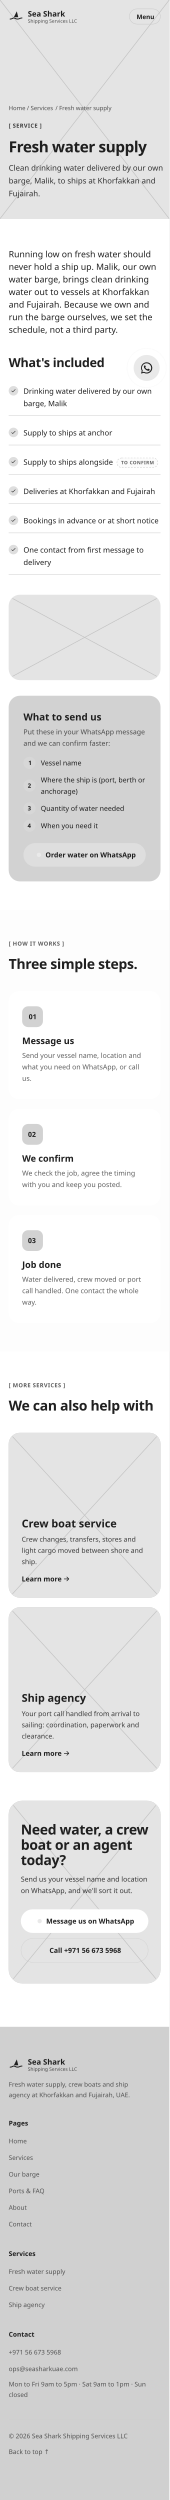
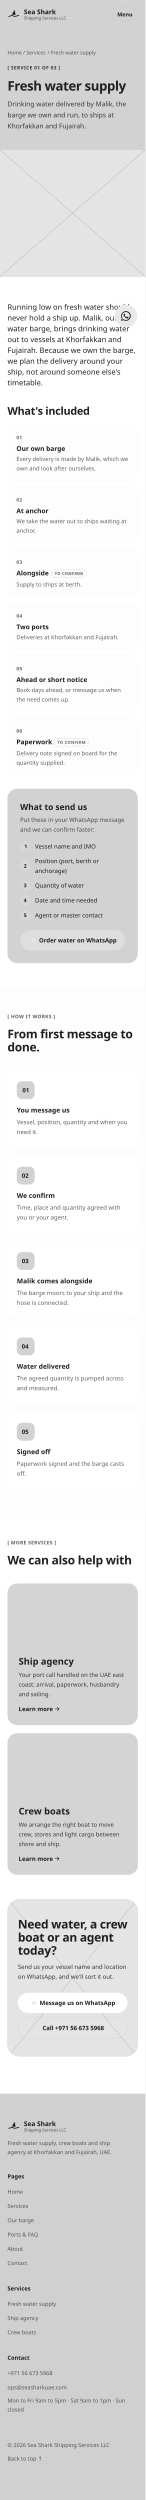
- <svg xmlns="http://www.w3.org/2000/svg" width="390" height="5762" viewBox="0 0 390 5762">
+ <svg xmlns="http://www.w3.org/2000/svg" width="390" height="6709" viewBox="0 0 390 6709">
  <defs />
-   <rect x="0" y="0" width="390" height="5762" fill="#ffffff" />
-   <rect x="0" y="0" width="390" height="5762.4" fill="#ffffff" />
-   <rect x="0" y="0" width="390" height="504" fill="#d4d4d4" />
-   <rect x="0" y="0" width="390" height="504" fill="#e4e4e4" />
-   <line x1="0" y1="0" x2="390" y2="504" stroke="#c2c2c2" stroke-width="1.5" />
-   <line x1="390" y1="0" x2="0" y2="504" stroke="#c2c2c2" stroke-width="1.5" />
-   <text x="20" y="253.9" font-family="Plus Jakarta Sans" font-size="13.6" font-weight="400" fill="#1f1f1f" fill-opacity="0.75">Home</text>
-   <text x="61.9" y="253.9" font-family="Plus Jakarta Sans" font-size="13.6" font-weight="400" fill="#1f1f1f" fill-opacity="0.75">/ Services</text>
-   <text x="127.7" y="253.9" font-family="Plus Jakarta Sans" font-size="13.6" font-weight="400" fill="#1f1f1f" fill-opacity="0.75">/ Fresh water supply</text>
-   <text x="20" y="294.3" font-family="Plus Jakarta Sans" font-size="13.1" font-weight="600" letter-spacing="0.8" fill="#1f1f1f" fill-opacity="0.85">[ SERVICE ]</text>
-   <text x="20" y="351" font-family="Plus Jakarta Sans" font-size="35.2" font-weight="600" letter-spacing="-0.9" fill="#1f1f1f">Fresh water supply</text>
-   <text x="20" y="393.3" font-family="Plus Jakarta Sans" font-size="17.9" font-weight="400" fill="#1f1f1f" fill-opacity="0.9">Clean drinking water delivered by our own</text>
-   <text x="20" y="422.9" font-family="Plus Jakarta Sans" font-size="17.9" font-weight="400" fill="#1f1f1f" fill-opacity="0.9">barge, Malik, to ships at Khorfakkan and</text>
-   <text x="20" y="452.4" font-family="Plus Jakarta Sans" font-size="17.9" font-weight="400" fill="#1f1f1f" fill-opacity="0.9">Fujairah.</text>
-   <text x="20" y="593" font-family="Plus Jakarta Sans" font-size="20" font-weight="500" fill="#202020">Running low on fresh water should</text>
-   <text x="20" y="622" font-family="Plus Jakarta Sans" font-size="20" font-weight="500" fill="#202020">never hold a ship up. Malik, our own</text>
-   <text x="20" y="651" font-family="Plus Jakarta Sans" font-size="20" font-weight="500" fill="#202020">water barge, brings clean drinking</text>
-   <text x="20" y="680" font-family="Plus Jakarta Sans" font-size="20" font-weight="500" fill="#202020">water out to vessels at Khorfakkan</text>
-   <text x="20" y="709" font-family="Plus Jakarta Sans" font-size="20" font-weight="500" fill="#202020">and Fujairah. Because we own and</text>
-   <text x="20" y="738" font-family="Plus Jakarta Sans" font-size="20" font-weight="500" fill="#202020">run the barge ourselves, we set the</text>
-   <text x="20" y="767" font-family="Plus Jakarta Sans" font-size="20" font-weight="500" fill="#202020">schedule, not a third party.</text>
-   <text x="20" y="846" font-family="Plus Jakarta Sans" font-size="28.8" font-weight="600" letter-spacing="-0.6" fill="#202020">What's included</text>
-   <rect x="20" y="957.7" width="350" height="1" fill="#c7c7c7" />
-   <rect x="20" y="889.7" width="22" height="22" rx="11" fill="#dedede" />
-   <svg x="24" y="893.7" width="14" height="14" viewBox="0 0 24 24">
-     <path d="M5 12.5l4.2 4L19 7" fill="none" stroke="#1f1f1f" stroke-width="2" stroke-linecap="round" stroke-linejoin="round" />
-   </svg>
-   <text x="54" y="907.7" font-family="Plus Jakarta Sans" font-size="17.3" font-weight="400" fill="#202020">Drinking water delivered by our own</text>
-   <text x="54" y="936.2" font-family="Plus Jakarta Sans" font-size="17.3" font-weight="400" fill="#202020">barge, Malik</text>
-   <rect x="20" y="1025.2" width="350" height="1" fill="#c7c7c7" />
-   <rect x="20" y="985.7" width="22" height="22" rx="11" fill="#dedede" />
-   <svg x="24" y="989.7" width="14" height="14" viewBox="0 0 24 24">
-     <path d="M5 12.5l4.2 4L19 7" fill="none" stroke="#1f1f1f" stroke-width="2" stroke-linecap="round" stroke-linejoin="round" />
-   </svg>
-   <text x="54" y="1003.7" font-family="Plus Jakarta Sans" font-size="17.3" font-weight="400" fill="#202020">Supply to ships at anchor</text>
-   <rect x="20" y="1092.7" width="350" height="1" fill="#c7c7c7" />
-   <rect x="20" y="1053.2" width="22" height="22" rx="11" fill="#dedede" />
-   <svg x="24" y="1057.2" width="14" height="14" viewBox="0 0 24 24">
-     <path d="M5 12.5l4.2 4L19 7" fill="none" stroke="#1f1f1f" stroke-width="2" stroke-linecap="round" stroke-linejoin="round" />
-   </svg>
-   <rect x="269" y="1055.1" width="95.4" height="22.9" rx="11.4" fill="#f2f2f2" fill-opacity="0.22" />
-   <rect x="269.5" y="1055.6" width="94.4" height="21.9" rx="10.9" fill="none" stroke="#c7c7c7" stroke-width="1" stroke-dasharray="4 3" />
-   <text x="54" y="1071.2" font-family="Plus Jakarta Sans" font-size="17.3" font-weight="400" fill="#202020">Supply to ships alongside</text>
-   <text x="279" y="1070.1" font-family="Plus Jakarta Sans" font-size="10.9" font-weight="600" letter-spacing="0.7" fill="#606060">TO CONFIRM</text>
-   <rect x="20" y="1160.2" width="350" height="1" fill="#c7c7c7" />
-   <rect x="20" y="1120.7" width="22" height="22" rx="11" fill="#dedede" />
-   <svg x="24" y="1124.7" width="14" height="14" viewBox="0 0 24 24">
-     <path d="M5 12.5l4.2 4L19 7" fill="none" stroke="#1f1f1f" stroke-width="2" stroke-linecap="round" stroke-linejoin="round" />
-   </svg>
-   <text x="54" y="1138.7" font-family="Plus Jakarta Sans" font-size="17.3" font-weight="400" fill="#202020">Deliveries at Khorfakkan and Fujairah</text>
-   <rect x="20" y="1227.7" width="350" height="1" fill="#c7c7c7" />
-   <rect x="20" y="1188.2" width="22" height="22" rx="11" fill="#dedede" />
-   <svg x="24" y="1192.2" width="14" height="14" viewBox="0 0 24 24">
-     <path d="M5 12.5l4.2 4L19 7" fill="none" stroke="#1f1f1f" stroke-width="2" stroke-linecap="round" stroke-linejoin="round" />
-   </svg>
-   <text x="54" y="1206.2" font-family="Plus Jakarta Sans" font-size="17.3" font-weight="400" fill="#202020">Bookings in advance or at short notice</text>
-   <rect x="20" y="1323.7" width="350" height="1" fill="#c7c7c7" />
-   <rect x="20" y="1255.7" width="22" height="22" rx="11" fill="#dedede" />
-   <svg x="24" y="1259.7" width="14" height="14" viewBox="0 0 24 24">
-     <path d="M5 12.5l4.2 4L19 7" fill="none" stroke="#1f1f1f" stroke-width="2" stroke-linecap="round" stroke-linejoin="round" />
-   </svg>
-   <text x="54" y="1273.7" font-family="Plus Jakarta Sans" font-size="17.3" font-weight="400" fill="#202020">One contact from first message to</text>
-   <text x="54" y="1302.2" font-family="Plus Jakarta Sans" font-size="17.3" font-weight="400" fill="#202020">delivery</text>
-   <rect x="20" y="1370.7" width="350" height="196.9" rx="26" fill="#e4e4e4" />
-   <line x1="28.7" y1="1379.3" x2="361.3" y2="1558.9" stroke="#c2c2c2" stroke-width="1.5" />
-   <line x1="361.3" y1="1379.3" x2="28.7" y2="1558.9" stroke="#c2c2c2" stroke-width="1.5" />
-   <rect x="20" y="1603.5" width="350" height="428" rx="26" fill="#d2d2d2" />
-   <text x="54" y="1660.5" font-family="Plus Jakarta Sans" font-size="22.4" font-weight="600" fill="#1f1f1f">What to send us</text>
-   <text x="54" y="1692.5" font-family="Plus Jakarta Sans" font-size="16" font-weight="400" fill="#1f1f1f" fill-opacity="0.75">Put these in your WhatsApp message</text>
-   <text x="54" y="1718.9" font-family="Plus Jakarta Sans" font-size="16" font-weight="400" fill="#1f1f1f" fill-opacity="0.75">and we can confirm faster:</text>
-   <rect x="54" y="1744.3" width="28" height="28" rx="14" fill="#ffffff" fill-opacity="0.12" />
-   <text x="94" y="1764.1" font-family="Plus Jakarta Sans" font-size="16" font-weight="400" fill="#1f1f1f">Vessel name</text>
-   <text x="65.3" y="1763.1" font-family="Plus Jakarta Sans" font-size="13.6" font-weight="700" fill="#1f1f1f">1</text>
-   <rect x="54" y="1796.7" width="28" height="28" rx="14" fill="#ffffff" fill-opacity="0.12" />
-   <text x="94" y="1803.3" font-family="Plus Jakarta Sans" font-size="16" font-weight="400" fill="#1f1f1f">Where the ship is (port, berth or</text>
-   <text x="94" y="1829.7" font-family="Plus Jakarta Sans" font-size="16" font-weight="400" fill="#1f1f1f">anchorage)</text>
-   <text x="63.9" y="1815.5" font-family="Plus Jakarta Sans" font-size="13.6" font-weight="700" fill="#1f1f1f">2</text>
-   <rect x="54" y="1849.1" width="28" height="28" rx="14" fill="#ffffff" fill-opacity="0.12" />
-   <text x="94" y="1868.9" font-family="Plus Jakarta Sans" font-size="16" font-weight="400" fill="#1f1f1f">Quantity of water needed</text>
-   <text x="63.8" y="1867.9" font-family="Plus Jakarta Sans" font-size="13.6" font-weight="700" fill="#1f1f1f">3</text>
-   <rect x="54" y="1889.1" width="28" height="28" rx="14" fill="#ffffff" fill-opacity="0.12" />
-   <text x="94" y="1908.9" font-family="Plus Jakarta Sans" font-size="16" font-weight="400" fill="#1f1f1f">When you need it</text>
-   <text x="63.5" y="1907.9" font-family="Plus Jakarta Sans" font-size="13.6" font-weight="700" fill="#1f1f1f">4</text>
-   <rect x="54" y="1943.1" width="282" height="54.4" rx="27.2" fill="#dedede" />
-   <rect x="84.7" y="1965.3" width="10" height="10" rx="5" fill="#e9e9e9" />
-   <text x="104.7" y="1976.1" font-family="Plus Jakarta Sans" font-size="16" font-weight="600" fill="#1f1f1f">Order water on WhatsApp</text>
-   <rect x="0" y="2097.5" width="390" height="1017.9" fill="#fdfdfd" />
-   <text x="20" y="2179.5" font-family="Plus Jakarta Sans" font-size="13.1" font-weight="600" letter-spacing="0.8" fill="#5c5c5c">[ HOW IT WORKS ]</text>
-   <text x="20" y="2233.2" font-family="Plus Jakarta Sans" font-size="32" font-weight="600" letter-spacing="-0.6" fill="#202020">Three simple steps.</text>
-   <rect x="20" y="2284.3" width="350" height="249.2" rx="24" fill="#ffffff" />
-   <rect x="51" y="2319.3" width="48" height="48" rx="14" fill="#d2d2d2" />
-   <text x="66.1" y="2349.1" font-family="Plus Jakarta Sans" font-size="16" font-weight="700" fill="#1f1f1f">01</text>
-   <text x="51" y="2406.3" font-family="Plus Jakarta Sans" font-size="20.8" font-weight="600" fill="#202020">Message us</text>
-   <text x="51" y="2438.3" font-family="Plus Jakarta Sans" font-size="16" font-weight="400" fill="#606060">Send your vessel name, location and</text>
-   <text x="51" y="2464.7" font-family="Plus Jakarta Sans" font-size="16" font-weight="400" fill="#606060">what you need on WhatsApp, or call</text>
-   <text x="51" y="2491.1" font-family="Plus Jakarta Sans" font-size="16" font-weight="400" fill="#606060">us.</text>
-   <rect x="20" y="2555.5" width="350" height="222.8" rx="24" fill="#ffffff" />
-   <rect x="51" y="2590.5" width="48" height="48" rx="14" fill="#d2d2d2" />
-   <text x="64.5" y="2620.3" font-family="Plus Jakarta Sans" font-size="16" font-weight="700" fill="#1f1f1f">02</text>
-   <text x="51" y="2677.5" font-family="Plus Jakarta Sans" font-size="20.8" font-weight="600" fill="#202020">We confirm</text>
-   <text x="51" y="2709.5" font-family="Plus Jakarta Sans" font-size="16" font-weight="400" fill="#606060">We check the job, agree the timing</text>
-   <text x="51" y="2735.9" font-family="Plus Jakarta Sans" font-size="16" font-weight="400" fill="#606060">with you and keep you posted.</text>
-   <rect x="20" y="2800.3" width="350" height="249.2" rx="24" fill="#ffffff" />
-   <rect x="51" y="2835.3" width="48" height="48" rx="14" fill="#d2d2d2" />
-   <text x="64.4" y="2865.1" font-family="Plus Jakarta Sans" font-size="16" font-weight="700" fill="#1f1f1f">03</text>
-   <text x="51" y="2922.3" font-family="Plus Jakarta Sans" font-size="20.8" font-weight="600" fill="#202020">Job done</text>
-   <text x="51" y="2954.3" font-family="Plus Jakarta Sans" font-size="16" font-weight="400" fill="#606060">Water delivered, crew moved or port</text>
-   <text x="51" y="2980.6" font-family="Plus Jakarta Sans" font-size="16" font-weight="400" fill="#606060">call handled. One contact the whole</text>
-   <text x="51" y="3007" font-family="Plus Jakarta Sans" font-size="16" font-weight="400" fill="#606060">way.</text>
-   <text x="20" y="3197.4" font-family="Plus Jakarta Sans" font-size="13.1" font-weight="600" letter-spacing="0.8" fill="#5c5c5c">[ MORE SERVICES ]</text>
-   <text x="20" y="3251.1" font-family="Plus Jakarta Sans" font-size="32" font-weight="600" letter-spacing="-0.6" fill="#202020">We can also help with</text>
-   <rect x="20" y="3302.3" width="350" height="380" rx="26" fill="#d4d4d4" />
-   <rect x="20" y="3302.3" width="350" height="380" rx="26" fill="#e4e4e4" />
-   <line x1="28.7" y1="3310.9" x2="361.3" y2="3673.6" stroke="#c2c2c2" stroke-width="1.5" />
-   <line x1="361.3" y1="3310.9" x2="28.7" y2="3673.6" stroke="#c2c2c2" stroke-width="1.5" />
-   <text x="50" y="3520.3" font-family="Plus Jakarta Sans" font-size="24.8" font-weight="600" fill="#1f1f1f">Crew boat service</text>
-   <text x="50" y="3553.3" font-family="Plus Jakarta Sans" font-size="15.7" font-weight="400" fill="#1f1f1f" fill-opacity="0.85">Crew changes, transfers, stores and</text>
-   <text x="50" y="3579.1" font-family="Plus Jakarta Sans" font-size="15.7" font-weight="400" fill="#1f1f1f" fill-opacity="0.85">light cargo moved between shore and</text>
-   <text x="50" y="3605" font-family="Plus Jakarta Sans" font-size="15.7" font-weight="400" fill="#1f1f1f" fill-opacity="0.85">ship.</text>
-   <svg x="144.3" y="3630.1" width="18" height="18" viewBox="0 0 24 24">
+   <rect x="0" y="0" width="390" height="6709" fill="#ffffff" />
+   <rect x="0" y="0" width="390" height="6709.5" fill="#ffffff" />
+   <rect x="0" y="0" width="390" height="742.1" fill="#d2d2d2" />
+   <text x="20" y="146" font-family="Plus Jakarta Sans" font-size="13.6" font-weight="400" fill="#1f1f1f" fill-opacity="0.7">Home</text>
+   <text x="61.9" y="146" font-family="Plus Jakarta Sans" font-size="13.6" font-weight="400" fill="#1f1f1f" fill-opacity="0.7">/ Services</text>
+   <text x="127.7" y="146" font-family="Plus Jakarta Sans" font-size="13.6" font-weight="400" fill="#1f1f1f" fill-opacity="0.7">/ Fresh water supply</text>
+   <text x="20" y="186.4" font-family="Plus Jakarta Sans" font-size="13.1" font-weight="600" letter-spacing="0.8" fill="#1f1f1f" fill-opacity="0.85">[ SERVICE 01 OF 03 ]</text>
+   <text x="20" y="243.1" font-family="Plus Jakarta Sans" font-size="35.2" font-weight="600" letter-spacing="-0.9" fill="#1f1f1f">Fresh water supply</text>
+   <text x="20" y="285.4" font-family="Plus Jakarta Sans" font-size="17.9" font-weight="400" fill="#1f1f1f" fill-opacity="0.85">Drinking water delivered by Malik, the</text>
+   <text x="20" y="315" font-family="Plus Jakarta Sans" font-size="17.9" font-weight="400" fill="#1f1f1f" fill-opacity="0.85">barge we own and run, to ships at</text>
+   <text x="20" y="344.5" font-family="Plus Jakarta Sans" font-size="17.9" font-weight="400" fill="#1f1f1f" fill-opacity="0.85">Khorfakkan and Fujairah.</text>
+   <rect x="0" y="402.1" width="390" height="340" fill="#e4e4e4" />
+   <line x1="0" y1="402.1" x2="390" y2="742.1" stroke="#c2c2c2" stroke-width="1.5" />
+   <line x1="390" y1="402.1" x2="0" y2="742.1" stroke="#c2c2c2" stroke-width="1.5" />
+   <text x="20" y="831.1" font-family="Plus Jakarta Sans" font-size="20" font-weight="500" fill="#202020">Running low on fresh water should</text>
+   <text x="20" y="860.1" font-family="Plus Jakarta Sans" font-size="20" font-weight="500" fill="#202020">never hold a ship up. Malik, our own</text>
+   <text x="20" y="889.1" font-family="Plus Jakarta Sans" font-size="20" font-weight="500" fill="#202020">water barge, brings drinking water</text>
+   <text x="20" y="918.1" font-family="Plus Jakarta Sans" font-size="20" font-weight="500" fill="#202020">out to vessels at Khorfakkan and</text>
+   <text x="20" y="947.1" font-family="Plus Jakarta Sans" font-size="20" font-weight="500" fill="#202020">Fujairah. Because we own the barge,</text>
+   <text x="20" y="976.1" font-family="Plus Jakarta Sans" font-size="20" font-weight="500" fill="#202020">we plan the delivery around your</text>
+   <text x="20" y="1005.1" font-family="Plus Jakarta Sans" font-size="20" font-weight="500" fill="#202020">ship, not around someone else's</text>
+   <text x="20" y="1034.1" font-family="Plus Jakarta Sans" font-size="20" font-weight="500" fill="#202020">timetable.</text>
+   <text x="20" y="1113.1" font-family="Plus Jakarta Sans" font-size="28.8" font-weight="600" letter-spacing="-0.6" fill="#202020">What's included</text>
+   <rect x="20" y="1137.8" width="350" height="153" rx="20" fill="#fdfdfd" />
+   <text x="44" y="1178.8" font-family="Plus Jakarta Sans" font-size="12.5" font-weight="700" letter-spacing="1" fill="#5c5c5c">01</text>
+   <text x="44" y="1210.1" font-family="Plus Jakarta Sans" font-size="17.6" font-weight="600" fill="#202020">Our own barge</text>
+   <text x="44" y="1237.1" font-family="Plus Jakarta Sans" font-size="15.4" font-weight="400" fill="#606060">Every delivery is made by Malik, which we</text>
+   <text x="44" y="1262.5" font-family="Plus Jakarta Sans" font-size="15.4" font-weight="400" fill="#606060">own and look after ourselves.</text>
+   <rect x="20" y="1304.8" width="350" height="153" rx="20" fill="#fdfdfd" />
+   <text x="44" y="1345.8" font-family="Plus Jakarta Sans" font-size="12.5" font-weight="700" letter-spacing="1" fill="#5c5c5c">02</text>
+   <text x="44" y="1377.2" font-family="Plus Jakarta Sans" font-size="17.6" font-weight="600" fill="#202020">At anchor</text>
+   <text x="44" y="1404.2" font-family="Plus Jakarta Sans" font-size="15.4" font-weight="400" fill="#606060">We take the water out to ships waiting at</text>
+   <text x="44" y="1429.5" font-family="Plus Jakarta Sans" font-size="15.4" font-weight="400" fill="#606060">anchor.</text>
+   <rect x="20" y="1471.8" width="350" height="130.4" rx="20" fill="#fdfdfd" />
+   <text x="44" y="1512.8" font-family="Plus Jakarta Sans" font-size="12.5" font-weight="700" letter-spacing="1" fill="#5c5c5c">03</text>
+   <rect x="136.8" y="1528" width="95.4" height="22.9" rx="11.4" fill="#f2f2f2" fill-opacity="0.22" />
+   <rect x="137.3" y="1528.5" width="94.4" height="21.9" rx="10.9" fill="none" stroke="#c7c7c7" stroke-width="1" stroke-dasharray="4 3" />
+   <text x="44" y="1544.2" font-family="Plus Jakarta Sans" font-size="17.6" font-weight="600" fill="#202020">Alongside</text>
+   <text x="146.8" y="1543" font-family="Plus Jakarta Sans" font-size="10.9" font-weight="600" letter-spacing="0.7" fill="#606060">TO CONFIRM</text>
+   <text x="44" y="1573.9" font-family="Plus Jakarta Sans" font-size="15.4" font-weight="400" fill="#606060">Supply to ships at berth.</text>
+   <rect x="20" y="1616.2" width="350" height="127.7" rx="20" fill="#fdfdfd" />
+   <text x="44" y="1657.2" font-family="Plus Jakarta Sans" font-size="12.5" font-weight="700" letter-spacing="1" fill="#5c5c5c">04</text>
+   <text x="44" y="1688.6" font-family="Plus Jakarta Sans" font-size="17.6" font-weight="600" fill="#202020">Two ports</text>
+   <text x="44" y="1715.6" font-family="Plus Jakarta Sans" font-size="15.4" font-weight="400" fill="#606060">Deliveries at Khorfakkan and Fujairah.</text>
+   <rect x="20" y="1757.9" width="350" height="153" rx="20" fill="#fdfdfd" />
+   <text x="44" y="1798.9" font-family="Plus Jakarta Sans" font-size="12.5" font-weight="700" letter-spacing="1" fill="#5c5c5c">05</text>
+   <text x="44" y="1830.3" font-family="Plus Jakarta Sans" font-size="17.6" font-weight="600" fill="#202020">Ahead or short notice</text>
+   <text x="44" y="1857.3" font-family="Plus Jakarta Sans" font-size="15.4" font-weight="400" fill="#606060">Book days ahead, or message us when</text>
+   <text x="44" y="1882.6" font-family="Plus Jakarta Sans" font-size="15.4" font-weight="400" fill="#606060">the need comes up.</text>
+   <rect x="20" y="1924.9" width="350" height="155.7" rx="20" fill="#fdfdfd" />
+   <text x="44" y="1965.9" font-family="Plus Jakarta Sans" font-size="12.5" font-weight="700" letter-spacing="1" fill="#5c5c5c">06</text>
+   <rect x="143.7" y="1981.1" width="95.4" height="22.9" rx="11.4" fill="#f2f2f2" fill-opacity="0.22" />
+   <rect x="144.2" y="1981.6" width="94.4" height="21.9" rx="10.9" fill="none" stroke="#c7c7c7" stroke-width="1" stroke-dasharray="4 3" />
+   <text x="44" y="1997.3" font-family="Plus Jakarta Sans" font-size="17.6" font-weight="600" fill="#202020">Paperwork</text>
+   <text x="153.7" y="1996.1" font-family="Plus Jakarta Sans" font-size="10.9" font-weight="600" letter-spacing="0.7" fill="#606060">TO CONFIRM</text>
+   <text x="44" y="2027" font-family="Plus Jakarta Sans" font-size="15.4" font-weight="400" fill="#606060">Delivery note signed on board for the</text>
+   <text x="44" y="2052.3" font-family="Plus Jakarta Sans" font-size="15.4" font-weight="400" fill="#606060">quantity supplied.</text>
+   <rect x="20" y="2116.7" width="350" height="468" rx="26" fill="#d2d2d2" />
+   <text x="54" y="2173.7" font-family="Plus Jakarta Sans" font-size="22.4" font-weight="600" fill="#1f1f1f">What to send us</text>
+   <text x="54" y="2205.7" font-family="Plus Jakarta Sans" font-size="16" font-weight="400" fill="#1f1f1f" fill-opacity="0.75">Put these in your WhatsApp message</text>
+   <text x="54" y="2232" font-family="Plus Jakarta Sans" font-size="16" font-weight="400" fill="#1f1f1f" fill-opacity="0.75">and we can confirm faster:</text>
+   <rect x="54" y="2257.4" width="28" height="28" rx="14" fill="#ffffff" fill-opacity="0.12" />
+   <text x="94" y="2277.2" font-family="Plus Jakarta Sans" font-size="16" font-weight="400" fill="#1f1f1f">Vessel name and IMO</text>
+   <text x="65.3" y="2276.2" font-family="Plus Jakarta Sans" font-size="13.6" font-weight="700" fill="#1f1f1f">1</text>
+   <rect x="54" y="2309.8" width="28" height="28" rx="14" fill="#ffffff" fill-opacity="0.12" />
+   <text x="94" y="2316.4" font-family="Plus Jakarta Sans" font-size="16" font-weight="400" fill="#1f1f1f">Position (port, berth or</text>
+   <text x="94" y="2342.8" font-family="Plus Jakarta Sans" font-size="16" font-weight="400" fill="#1f1f1f">anchorage)</text>
+   <text x="63.9" y="2328.6" font-family="Plus Jakarta Sans" font-size="13.6" font-weight="700" fill="#1f1f1f">2</text>
+   <rect x="54" y="2362.2" width="28" height="28" rx="14" fill="#ffffff" fill-opacity="0.12" />
+   <text x="94" y="2382" font-family="Plus Jakarta Sans" font-size="16" font-weight="400" fill="#1f1f1f">Quantity of water</text>
+   <text x="63.8" y="2381" font-family="Plus Jakarta Sans" font-size="13.6" font-weight="700" fill="#1f1f1f">3</text>
+   <rect x="54" y="2402.2" width="28" height="28" rx="14" fill="#ffffff" fill-opacity="0.12" />
+   <text x="94" y="2422" font-family="Plus Jakarta Sans" font-size="16" font-weight="400" fill="#1f1f1f">Date and time needed</text>
+   <text x="63.5" y="2421" font-family="Plus Jakarta Sans" font-size="13.6" font-weight="700" fill="#1f1f1f">4</text>
+   <rect x="54" y="2442.2" width="28" height="28" rx="14" fill="#ffffff" fill-opacity="0.12" />
+   <text x="94" y="2462" font-family="Plus Jakarta Sans" font-size="16" font-weight="400" fill="#1f1f1f">Agent or master contact</text>
+   <text x="63.8" y="2461" font-family="Plus Jakarta Sans" font-size="13.6" font-weight="700" fill="#1f1f1f">5</text>
+   <rect x="54" y="2496.2" width="282" height="54.4" rx="27.2" fill="#dedede" />
+   <rect x="84.7" y="2518.4" width="10" height="10" rx="5" fill="#e9e9e9" />
+   <text x="104.7" y="2529.2" font-family="Plus Jakarta Sans" font-size="16" font-weight="600" fill="#1f1f1f">Order water on WhatsApp</text>
+   <rect x="0" y="2650.6" width="390" height="1411.9" fill="#fdfdfd" />
+   <text x="20" y="2732.6" font-family="Plus Jakarta Sans" font-size="13.1" font-weight="600" letter-spacing="0.8" fill="#5c5c5c">[ HOW IT WORKS ]</text>
+   <text x="20" y="2786.3" font-family="Plus Jakarta Sans" font-size="32" font-weight="600" letter-spacing="-0.6" fill="#202020">From first message to</text>
+   <text x="20" y="2821.5" font-family="Plus Jakarta Sans" font-size="32" font-weight="600" letter-spacing="-0.6" fill="#202020">done.</text>
+   <rect x="20" y="2872.6" width="350" height="207.2" rx="24" fill="#ffffff" />
+   <rect x="45" y="2901.6" width="48" height="48" rx="14" fill="#d2d2d2" />
+   <text x="60.1" y="2931.4" font-family="Plus Jakarta Sans" font-size="16" font-weight="700" fill="#1f1f1f">01</text>
+   <text x="45" y="2985.6" font-family="Plus Jakarta Sans" font-size="17.9" font-weight="600" fill="#202020">You message us</text>
+   <text x="45" y="3017" font-family="Plus Jakarta Sans" font-size="16" font-weight="400" fill="#606060">Vessel, position, quantity and when you</text>
+   <text x="45" y="3043.4" font-family="Plus Jakarta Sans" font-size="16" font-weight="400" fill="#606060">need it.</text>
+   <rect x="20" y="3101.8" width="350" height="207.2" rx="24" fill="#ffffff" />
+   <rect x="45" y="3130.8" width="48" height="48" rx="14" fill="#d2d2d2" />
+   <text x="58.5" y="3160.6" font-family="Plus Jakarta Sans" font-size="16" font-weight="700" fill="#1f1f1f">02</text>
+   <text x="45" y="3214.8" font-family="Plus Jakarta Sans" font-size="17.9" font-weight="600" fill="#202020">We confirm</text>
+   <text x="45" y="3246.2" font-family="Plus Jakarta Sans" font-size="16" font-weight="400" fill="#606060">Time, place and quantity agreed with</text>
+   <text x="45" y="3272.6" font-family="Plus Jakarta Sans" font-size="16" font-weight="400" fill="#606060">you or your agent.</text>
+   <rect x="20" y="3331" width="350" height="207.2" rx="24" fill="#ffffff" />
+   <rect x="45" y="3360" width="48" height="48" rx="14" fill="#d2d2d2" />
+   <text x="58.4" y="3389.8" font-family="Plus Jakarta Sans" font-size="16" font-weight="700" fill="#1f1f1f">03</text>
+   <text x="45" y="3444" font-family="Plus Jakarta Sans" font-size="17.9" font-weight="600" fill="#202020">Malik comes alongside</text>
+   <text x="45" y="3475.4" font-family="Plus Jakarta Sans" font-size="16" font-weight="400" fill="#606060">The barge moors to your ship and the</text>
+   <text x="45" y="3501.8" font-family="Plus Jakarta Sans" font-size="16" font-weight="400" fill="#606060">hose is connected.</text>
+   <rect x="20" y="3560.2" width="350" height="207.2" rx="24" fill="#ffffff" />
+   <rect x="45" y="3589.2" width="48" height="48" rx="14" fill="#d2d2d2" />
+   <text x="58.1" y="3619" font-family="Plus Jakarta Sans" font-size="16" font-weight="700" fill="#1f1f1f">04</text>
+   <text x="45" y="3673.2" font-family="Plus Jakarta Sans" font-size="17.9" font-weight="600" fill="#202020">Water delivered</text>
+   <text x="45" y="3704.5" font-family="Plus Jakarta Sans" font-size="16" font-weight="400" fill="#606060">The agreed quantity is pumped across</text>
+   <text x="45" y="3730.9" font-family="Plus Jakarta Sans" font-size="16" font-weight="400" fill="#606060">and measured.</text>
+   <rect x="20" y="3789.3" width="350" height="207.2" rx="24" fill="#ffffff" />
+   <rect x="45" y="3818.3" width="48" height="48" rx="14" fill="#d2d2d2" />
+   <text x="58.4" y="3848.1" font-family="Plus Jakarta Sans" font-size="16" font-weight="700" fill="#1f1f1f">05</text>
+   <text x="45" y="3902.3" font-family="Plus Jakarta Sans" font-size="17.9" font-weight="600" fill="#202020">Signed off</text>
+   <text x="45" y="3933.7" font-family="Plus Jakarta Sans" font-size="16" font-weight="400" fill="#606060">Paperwork signed and the barge casts</text>
+   <text x="45" y="3960.1" font-family="Plus Jakarta Sans" font-size="16" font-weight="400" fill="#606060">off.</text>
+   <text x="20" y="4144.5" font-family="Plus Jakarta Sans" font-size="13.1" font-weight="600" letter-spacing="0.8" fill="#5c5c5c">[ MORE SERVICES ]</text>
+   <text x="20" y="4198.2" font-family="Plus Jakarta Sans" font-size="32" font-weight="600" letter-spacing="-0.6" fill="#202020">We can also help with</text>
+   <rect x="20" y="4249.3" width="350" height="380" rx="26" fill="#d4d4d4" />
+   <text x="50" y="4467.3" font-family="Plus Jakarta Sans" font-size="24.8" font-weight="600" fill="#1f1f1f">Ship agency</text>
+   <text x="50" y="4500.3" font-family="Plus Jakarta Sans" font-size="15.7" font-weight="400" fill="#1f1f1f" fill-opacity="0.85">Your port call handled on the UAE east</text>
+   <text x="50" y="4526.2" font-family="Plus Jakarta Sans" font-size="15.7" font-weight="400" fill="#1f1f1f" fill-opacity="0.85">coast: arrival, paperwork, husbandry</text>
+   <text x="50" y="4552.1" font-family="Plus Jakarta Sans" font-size="15.7" font-weight="400" fill="#1f1f1f" fill-opacity="0.85">and sailing.</text>
+   <svg x="144.3" y="4577.1" width="18" height="18" viewBox="0 0 24 24">
    <path d="M5 12h14M13 6l6 6-6 6" fill="none" stroke="#1f1f1f" stroke-width="2" stroke-linecap="round" stroke-linejoin="round" />
  </svg>
-   <text x="50" y="3644.9" font-family="Plus Jakarta Sans" font-size="16" font-weight="600" fill="#1f1f1f">Learn more</text>
-   <rect x="20" y="3704.3" width="350" height="380" rx="26" fill="#d4d4d4" />
-   <rect x="20" y="3704.3" width="350" height="380" rx="26" fill="#e4e4e4" />
-   <line x1="28.7" y1="3712.9" x2="361.3" y2="4075.6" stroke="#c2c2c2" stroke-width="1.5" />
-   <line x1="361.3" y1="3712.9" x2="28.7" y2="4075.6" stroke="#c2c2c2" stroke-width="1.5" />
-   <text x="50" y="3922.3" font-family="Plus Jakarta Sans" font-size="24.8" font-weight="600" fill="#1f1f1f">Ship agency</text>
-   <text x="50" y="3955.3" font-family="Plus Jakarta Sans" font-size="15.7" font-weight="400" fill="#1f1f1f" fill-opacity="0.85">Your port call handled from arrival to</text>
-   <text x="50" y="3981.1" font-family="Plus Jakarta Sans" font-size="15.7" font-weight="400" fill="#1f1f1f" fill-opacity="0.85">sailing: coordination, paperwork and</text>
-   <text x="50" y="4007" font-family="Plus Jakarta Sans" font-size="15.7" font-weight="400" fill="#1f1f1f" fill-opacity="0.85">clearance.</text>
-   <svg x="144.3" y="4032.1" width="18" height="18" viewBox="0 0 24 24">
+   <text x="50" y="4592" font-family="Plus Jakarta Sans" font-size="16" font-weight="600" fill="#1f1f1f">Learn more</text>
+   <rect x="20" y="4651.3" width="350" height="380" rx="26" fill="#d4d4d4" />
+   <text x="50" y="4869.3" font-family="Plus Jakarta Sans" font-size="24.8" font-weight="600" fill="#1f1f1f">Crew boats</text>
+   <text x="50" y="4902.3" font-family="Plus Jakarta Sans" font-size="15.7" font-weight="400" fill="#1f1f1f" fill-opacity="0.85">We arrange the right boat to move</text>
+   <text x="50" y="4928.2" font-family="Plus Jakarta Sans" font-size="15.7" font-weight="400" fill="#1f1f1f" fill-opacity="0.85">crew, stores and light cargo between</text>
+   <text x="50" y="4954.1" font-family="Plus Jakarta Sans" font-size="15.7" font-weight="400" fill="#1f1f1f" fill-opacity="0.85">shore and ship.</text>
+   <svg x="144.3" y="4979.1" width="18" height="18" viewBox="0 0 24 24">
    <path d="M5 12h14M13 6l6 6-6 6" fill="none" stroke="#1f1f1f" stroke-width="2" stroke-linecap="round" stroke-linejoin="round" />
  </svg>
-   <text x="50" y="4046.9" font-family="Plus Jakarta Sans" font-size="16" font-weight="600" fill="#1f1f1f">Learn more</text>
-   <rect x="20" y="4150.3" width="350" height="421.1" rx="32" fill="#d4d4d4" />
-   <rect x="20" y="4150.3" width="350" height="421.1" rx="32" fill="#e4e4e4" />
-   <line x1="30.7" y1="4160.9" x2="359.3" y2="4560.7" stroke="#c2c2c2" stroke-width="1.5" />
-   <line x1="359.3" y1="4160.9" x2="30.7" y2="4560.7" stroke="#c2c2c2" stroke-width="1.5" />
-   <text x="48" y="4228.3" font-family="Plus Jakarta Sans" font-size="32" font-weight="600" letter-spacing="-0.6" fill="#1f1f1f">Need water, a crew</text>
-   <text x="48" y="4263.5" font-family="Plus Jakarta Sans" font-size="32" font-weight="600" letter-spacing="-0.6" fill="#1f1f1f">boat or an agent</text>
-   <text x="48" y="4298.6" font-family="Plus Jakarta Sans" font-size="32" font-weight="600" letter-spacing="-0.6" fill="#1f1f1f">today?</text>
-   <text x="48" y="4336.8" font-family="Plus Jakarta Sans" font-size="16" font-weight="400" fill="#1f1f1f" fill-opacity="0.88">Send us your vessel name and location</text>
-   <text x="48" y="4363.2" font-family="Plus Jakarta Sans" font-size="16" font-weight="400" fill="#1f1f1f" fill-opacity="0.88">on WhatsApp, and we'll sort it out.</text>
-   <rect x="48" y="4400.6" width="294" height="54.4" rx="27.2" fill="#ffffff" />
-   <rect x="86.4" y="4422.8" width="10" height="10" rx="5" fill="#e9e9e9" />
-   <text x="106.4" y="4433.6" font-family="Plus Jakarta Sans" font-size="16" font-weight="600" fill="#202020">Message us on WhatsApp</text>
-   <rect x="48.5" y="4467.5" width="293" height="55.4" rx="27.7" fill="none" stroke="#c7c7c7" stroke-width="1" stroke-opacity="0.6" />
-   <text x="113.9" y="4501" font-family="Plus Jakarta Sans" font-size="16" font-weight="600" fill="#1f1f1f">Call +971 56 673 5968</text>
-   <rect x="0" y="4671.4" width="390" height="1091" fill="#d0d0d0" />
-   <rect x="20" y="5576.8" width="350" height="1" fill="#c7c7c7" fill-opacity="0.12" />
-   <svg x="20" y="4741.4" width="34" height="34" viewBox="0 0 40 40">
+   <text x="50" y="4994" font-family="Plus Jakarta Sans" font-size="16" font-weight="600" fill="#1f1f1f">Learn more</text>
+   <rect x="20" y="5097.3" width="350" height="421.1" rx="32" fill="#d4d4d4" />
+   <rect x="20" y="5097.3" width="350" height="421.1" rx="32" fill="#e4e4e4" />
+   <line x1="30.7" y1="5108" x2="359.3" y2="5507.8" stroke="#c2c2c2" stroke-width="1.5" />
+   <line x1="359.3" y1="5108" x2="30.7" y2="5507.8" stroke="#c2c2c2" stroke-width="1.5" />
+   <text x="48" y="5175.3" font-family="Plus Jakarta Sans" font-size="32" font-weight="600" letter-spacing="-0.6" fill="#1f1f1f">Need water, a crew</text>
+   <text x="48" y="5210.5" font-family="Plus Jakarta Sans" font-size="32" font-weight="600" letter-spacing="-0.6" fill="#1f1f1f">boat or an agent</text>
+   <text x="48" y="5245.7" font-family="Plus Jakarta Sans" font-size="32" font-weight="600" letter-spacing="-0.6" fill="#1f1f1f">today?</text>
+   <text x="48" y="5283.9" font-family="Plus Jakarta Sans" font-size="16" font-weight="400" fill="#1f1f1f" fill-opacity="0.88">Send us your vessel name and location</text>
+   <text x="48" y="5310.3" font-family="Plus Jakarta Sans" font-size="16" font-weight="400" fill="#1f1f1f" fill-opacity="0.88">on WhatsApp, and we'll sort it out.</text>
+   <rect x="48" y="5347.7" width="294" height="54.4" rx="27.2" fill="#ffffff" />
+   <rect x="86.4" y="5369.9" width="10" height="10" rx="5" fill="#e9e9e9" />
+   <text x="106.4" y="5380.7" font-family="Plus Jakarta Sans" font-size="16" font-weight="600" fill="#202020">Message us on WhatsApp</text>
+   <rect x="48.5" y="5414.6" width="293" height="55.4" rx="27.7" fill="none" stroke="#c7c7c7" stroke-width="1" stroke-opacity="0.6" />
+   <text x="113.9" y="5448.1" font-family="Plus Jakarta Sans" font-size="16" font-weight="600" fill="#1f1f1f">Call +971 56 673 5968</text>
+   <rect x="0" y="5618.5" width="390" height="1091" fill="#d0d0d0" />
+   <rect x="20" y="6523.9" width="350" height="1" fill="#c7c7c7" fill-opacity="0.12" />
+   <svg x="20" y="5688.5" width="34" height="34" viewBox="0 0 40 40">
    <path d="M4 27c5 0 7-3 10-3s5 3 10 3 7-3 12-3" fill="none" stroke="#1f1f1f" stroke-width="2.6" stroke-linecap="round" />
    <path d="M14 22 22 6l4 16z" fill="#1f1f1f" />
  </svg>
-   <text x="64" y="4758.6" font-family="Plus Jakarta Sans" font-size="17.6" font-weight="700" fill="#1f1f1f">Sea Shark</text>
-   <text x="64" y="4772.9" font-family="Plus Jakarta Sans" font-size="11.2" font-weight="500" fill="#1f1f1f" fill-opacity="0.75">Shipping Services LLC</text>
-   <text x="20" y="4809.4" font-family="Plus Jakarta Sans" font-size="14.7" font-weight="400" fill="#1f1f1f" fill-opacity="0.7">Fresh water supply, crew boats and ship</text>
-   <text x="20" y="4833.7" font-family="Plus Jakarta Sans" font-size="14.7" font-weight="400" fill="#1f1f1f" fill-opacity="0.7">agency at Khorfakkan and Fujairah, UAE.</text>
-   <text x="20" y="4899" font-family="Plus Jakarta Sans" font-size="15.2" font-weight="700" fill="#1f1f1f">Pages</text>
-   <text x="20" y="4940" font-family="Plus Jakarta Sans" font-size="14.7" font-weight="400" fill="#1f1f1f" fill-opacity="0.7">Home</text>
-   <text x="20" y="4978.3" font-family="Plus Jakarta Sans" font-size="14.7" font-weight="400" fill="#1f1f1f" fill-opacity="0.7">Services</text>
-   <text x="20" y="5016.6" font-family="Plus Jakarta Sans" font-size="14.7" font-weight="400" fill="#1f1f1f" fill-opacity="0.7">Our barge</text>
-   <text x="20" y="5054.9" font-family="Plus Jakarta Sans" font-size="14.7" font-weight="400" fill="#1f1f1f" fill-opacity="0.7">Ports &amp; FAQ</text>
-   <text x="20" y="5093.2" font-family="Plus Jakarta Sans" font-size="14.7" font-weight="400" fill="#1f1f1f" fill-opacity="0.7">About</text>
-   <text x="20" y="5131.4" font-family="Plus Jakarta Sans" font-size="14.7" font-weight="400" fill="#1f1f1f" fill-opacity="0.7">Contact</text>
-   <text x="20" y="5199.7" font-family="Plus Jakarta Sans" font-size="15.2" font-weight="700" fill="#1f1f1f">Services</text>
-   <text x="20" y="5240.8" font-family="Plus Jakarta Sans" font-size="14.7" font-weight="400" fill="#1f1f1f" fill-opacity="0.7">Fresh water supply</text>
-   <text x="20" y="5279.1" font-family="Plus Jakarta Sans" font-size="14.7" font-weight="400" fill="#1f1f1f" fill-opacity="0.7">Crew boat service</text>
-   <text x="20" y="5317.4" font-family="Plus Jakarta Sans" font-size="14.7" font-weight="400" fill="#1f1f1f" fill-opacity="0.7">Ship agency</text>
-   <text x="20" y="5385.6" font-family="Plus Jakarta Sans" font-size="15.2" font-weight="700" fill="#1f1f1f">Contact</text>
-   <text x="20" y="5426.7" font-family="Plus Jakarta Sans" font-size="14.7" font-weight="400" fill="#1f1f1f" fill-opacity="0.7">+971 56 673 5968</text>
-   <text x="20" y="5465" font-family="Plus Jakarta Sans" font-size="14.7" font-weight="400" fill="#1f1f1f" fill-opacity="0.7">ops@seasharkuae.com</text>
-   <text x="20" y="5500.3" font-family="Plus Jakarta Sans" font-size="14.7" font-weight="400" fill="#1f1f1f" fill-opacity="0.7">Mon to Fri 9am to 5pm · Sat 9am to 1pm · Sun</text>
-   <text x="20" y="5524.6" font-family="Plus Jakarta Sans" font-size="14.7" font-weight="400" fill="#1f1f1f" fill-opacity="0.7">closed</text>
-   <text x="20" y="5619.8" font-family="Plus Jakarta Sans" font-size="14.7" font-weight="400" fill="#1f1f1f" fill-opacity="0.7">© 2026 Sea Shark Shipping Services LLC</text>
-   <text x="20" y="5656.1" font-family="Plus Jakarta Sans" font-size="14.7" font-weight="400" fill="#1f1f1f" fill-opacity="0.7">Back to top ↑</text>
+   <text x="64" y="5705.6" font-family="Plus Jakarta Sans" font-size="17.6" font-weight="700" fill="#1f1f1f">Sea Shark</text>
+   <text x="64" y="5720" font-family="Plus Jakarta Sans" font-size="11.2" font-weight="500" fill="#1f1f1f" fill-opacity="0.75">Shipping Services LLC</text>
+   <text x="20" y="5756.5" font-family="Plus Jakarta Sans" font-size="14.7" font-weight="400" fill="#1f1f1f" fill-opacity="0.7">Fresh water supply, crew boats and ship</text>
+   <text x="20" y="5780.8" font-family="Plus Jakarta Sans" font-size="14.7" font-weight="400" fill="#1f1f1f" fill-opacity="0.7">agency at Khorfakkan and Fujairah, UAE.</text>
+   <text x="20" y="5846" font-family="Plus Jakarta Sans" font-size="15.2" font-weight="700" fill="#1f1f1f">Pages</text>
+   <text x="20" y="5887.1" font-family="Plus Jakarta Sans" font-size="14.7" font-weight="400" fill="#1f1f1f" fill-opacity="0.7">Home</text>
+   <text x="20" y="5925.4" font-family="Plus Jakarta Sans" font-size="14.7" font-weight="400" fill="#1f1f1f" fill-opacity="0.7">Services</text>
+   <text x="20" y="5963.7" font-family="Plus Jakarta Sans" font-size="14.7" font-weight="400" fill="#1f1f1f" fill-opacity="0.7">Our barge</text>
+   <text x="20" y="6002" font-family="Plus Jakarta Sans" font-size="14.7" font-weight="400" fill="#1f1f1f" fill-opacity="0.7">Ports &amp; FAQ</text>
+   <text x="20" y="6040.2" font-family="Plus Jakarta Sans" font-size="14.7" font-weight="400" fill="#1f1f1f" fill-opacity="0.7">About</text>
+   <text x="20" y="6078.5" font-family="Plus Jakarta Sans" font-size="14.7" font-weight="400" fill="#1f1f1f" fill-opacity="0.7">Contact</text>
+   <text x="20" y="6146.8" font-family="Plus Jakarta Sans" font-size="15.2" font-weight="700" fill="#1f1f1f">Services</text>
+   <text x="20" y="6187.9" font-family="Plus Jakarta Sans" font-size="14.7" font-weight="400" fill="#1f1f1f" fill-opacity="0.7">Fresh water supply</text>
+   <text x="20" y="6226.2" font-family="Plus Jakarta Sans" font-size="14.7" font-weight="400" fill="#1f1f1f" fill-opacity="0.7">Ship agency</text>
+   <text x="20" y="6264.4" font-family="Plus Jakarta Sans" font-size="14.7" font-weight="400" fill="#1f1f1f" fill-opacity="0.7">Crew boats</text>
+   <text x="20" y="6332.7" font-family="Plus Jakarta Sans" font-size="15.2" font-weight="700" fill="#1f1f1f">Contact</text>
+   <text x="20" y="6373.8" font-family="Plus Jakarta Sans" font-size="14.7" font-weight="400" fill="#1f1f1f" fill-opacity="0.7">+971 56 673 5968</text>
+   <text x="20" y="6412.1" font-family="Plus Jakarta Sans" font-size="14.7" font-weight="400" fill="#1f1f1f" fill-opacity="0.7">ops@seasharkuae.com</text>
+   <text x="20" y="6447.4" font-family="Plus Jakarta Sans" font-size="14.7" font-weight="400" fill="#1f1f1f" fill-opacity="0.7">Mon to Fri 9am to 5pm · Sat 9am to 1pm · Sun</text>
+   <text x="20" y="6471.6" font-family="Plus Jakarta Sans" font-size="14.7" font-weight="400" fill="#1f1f1f" fill-opacity="0.7">closed</text>
+   <text x="20" y="6566.9" font-family="Plus Jakarta Sans" font-size="14.7" font-weight="400" fill="#1f1f1f" fill-opacity="0.7">© 2026 Sea Shark Shipping Services LLC</text>
+   <text x="20" y="6603.2" font-family="Plus Jakarta Sans" font-size="14.7" font-weight="400" fill="#1f1f1f" fill-opacity="0.7">Back to top ↑</text>
  <svg x="20" y="21" width="34" height="34" viewBox="0 0 40 40">
    <path d="M4 27c5 0 7-3 10-3s5 3 10 3 7-3 12-3" fill="none" stroke="#1f1f1f" stroke-width="2.6" stroke-linecap="round" />
    <path d="M14 22 22 6l4 16z" fill="#1f1f1f" />
  </svg>
  <text x="64" y="38.2" font-family="Plus Jakarta Sans" font-size="17.6" font-weight="700" fill="#1f1f1f">Sea Shark</text>
  <text x="64" y="52.5" font-family="Plus Jakarta Sans" font-size="11.2" font-weight="500" fill="#1f1f1f" fill-opacity="0.75">Shipping Services LLC</text>
  <rect x="298.2" y="20.5" width="71.3" height="35" rx="17.5" fill="none" stroke="#c7c7c7" stroke-width="1" />
  <text x="314.7" y="44" font-family="Plus Jakarta Sans" font-size="14.4" font-weight="600" fill="#1f1f1f">Menu</text>
  <rect x="308" y="818" width="60" height="60" rx="30" fill="#e9e9e9" />
  <rect x="292.9" y="802.9" width="90.3" height="90.3" rx="45.1" fill="none" stroke="#c7c7c7" stroke-width="2" stroke-opacity="0.082" />
  <svg x="322" y="832" width="32" height="32" viewBox="0 0 32 32">
    <path fill="#1f1f1f" d="M16 3a13 13 0 0 0-11.2 19.6L3 29l6.6-1.7A13 13 0 1 0 16 3zm0 23.7c-2 0-4-.6-5.7-1.6l-.4-.2-3.9 1 1-3.8-.3-.4A10.7 10.7 0 1 1 16 26.7zm5.9-8c-.3-.2-1.9-1-2.2-1s-.5-.2-.7.2-.8 1-1 1.2-.4.2-.7 0a8.8 8.8 0 0 1-4.4-3.8c-.3-.6.3-.5 1-1.7.1-.2 0-.4 0-.6l-1-2.4c-.3-.6-.5-.5-.7-.5h-.6c-.2 0-.6.1-.9.4s-1.2 1.1-1.2 2.8 1.2 3.3 1.4 3.5 2.4 3.6 5.8 5c2.1.9 3 1 4 .8.7-.1 1.9-.8 2.2-1.5s.3-1.3.2-1.5-.3-.2-.6-.4z" />
  </svg>
</svg>
